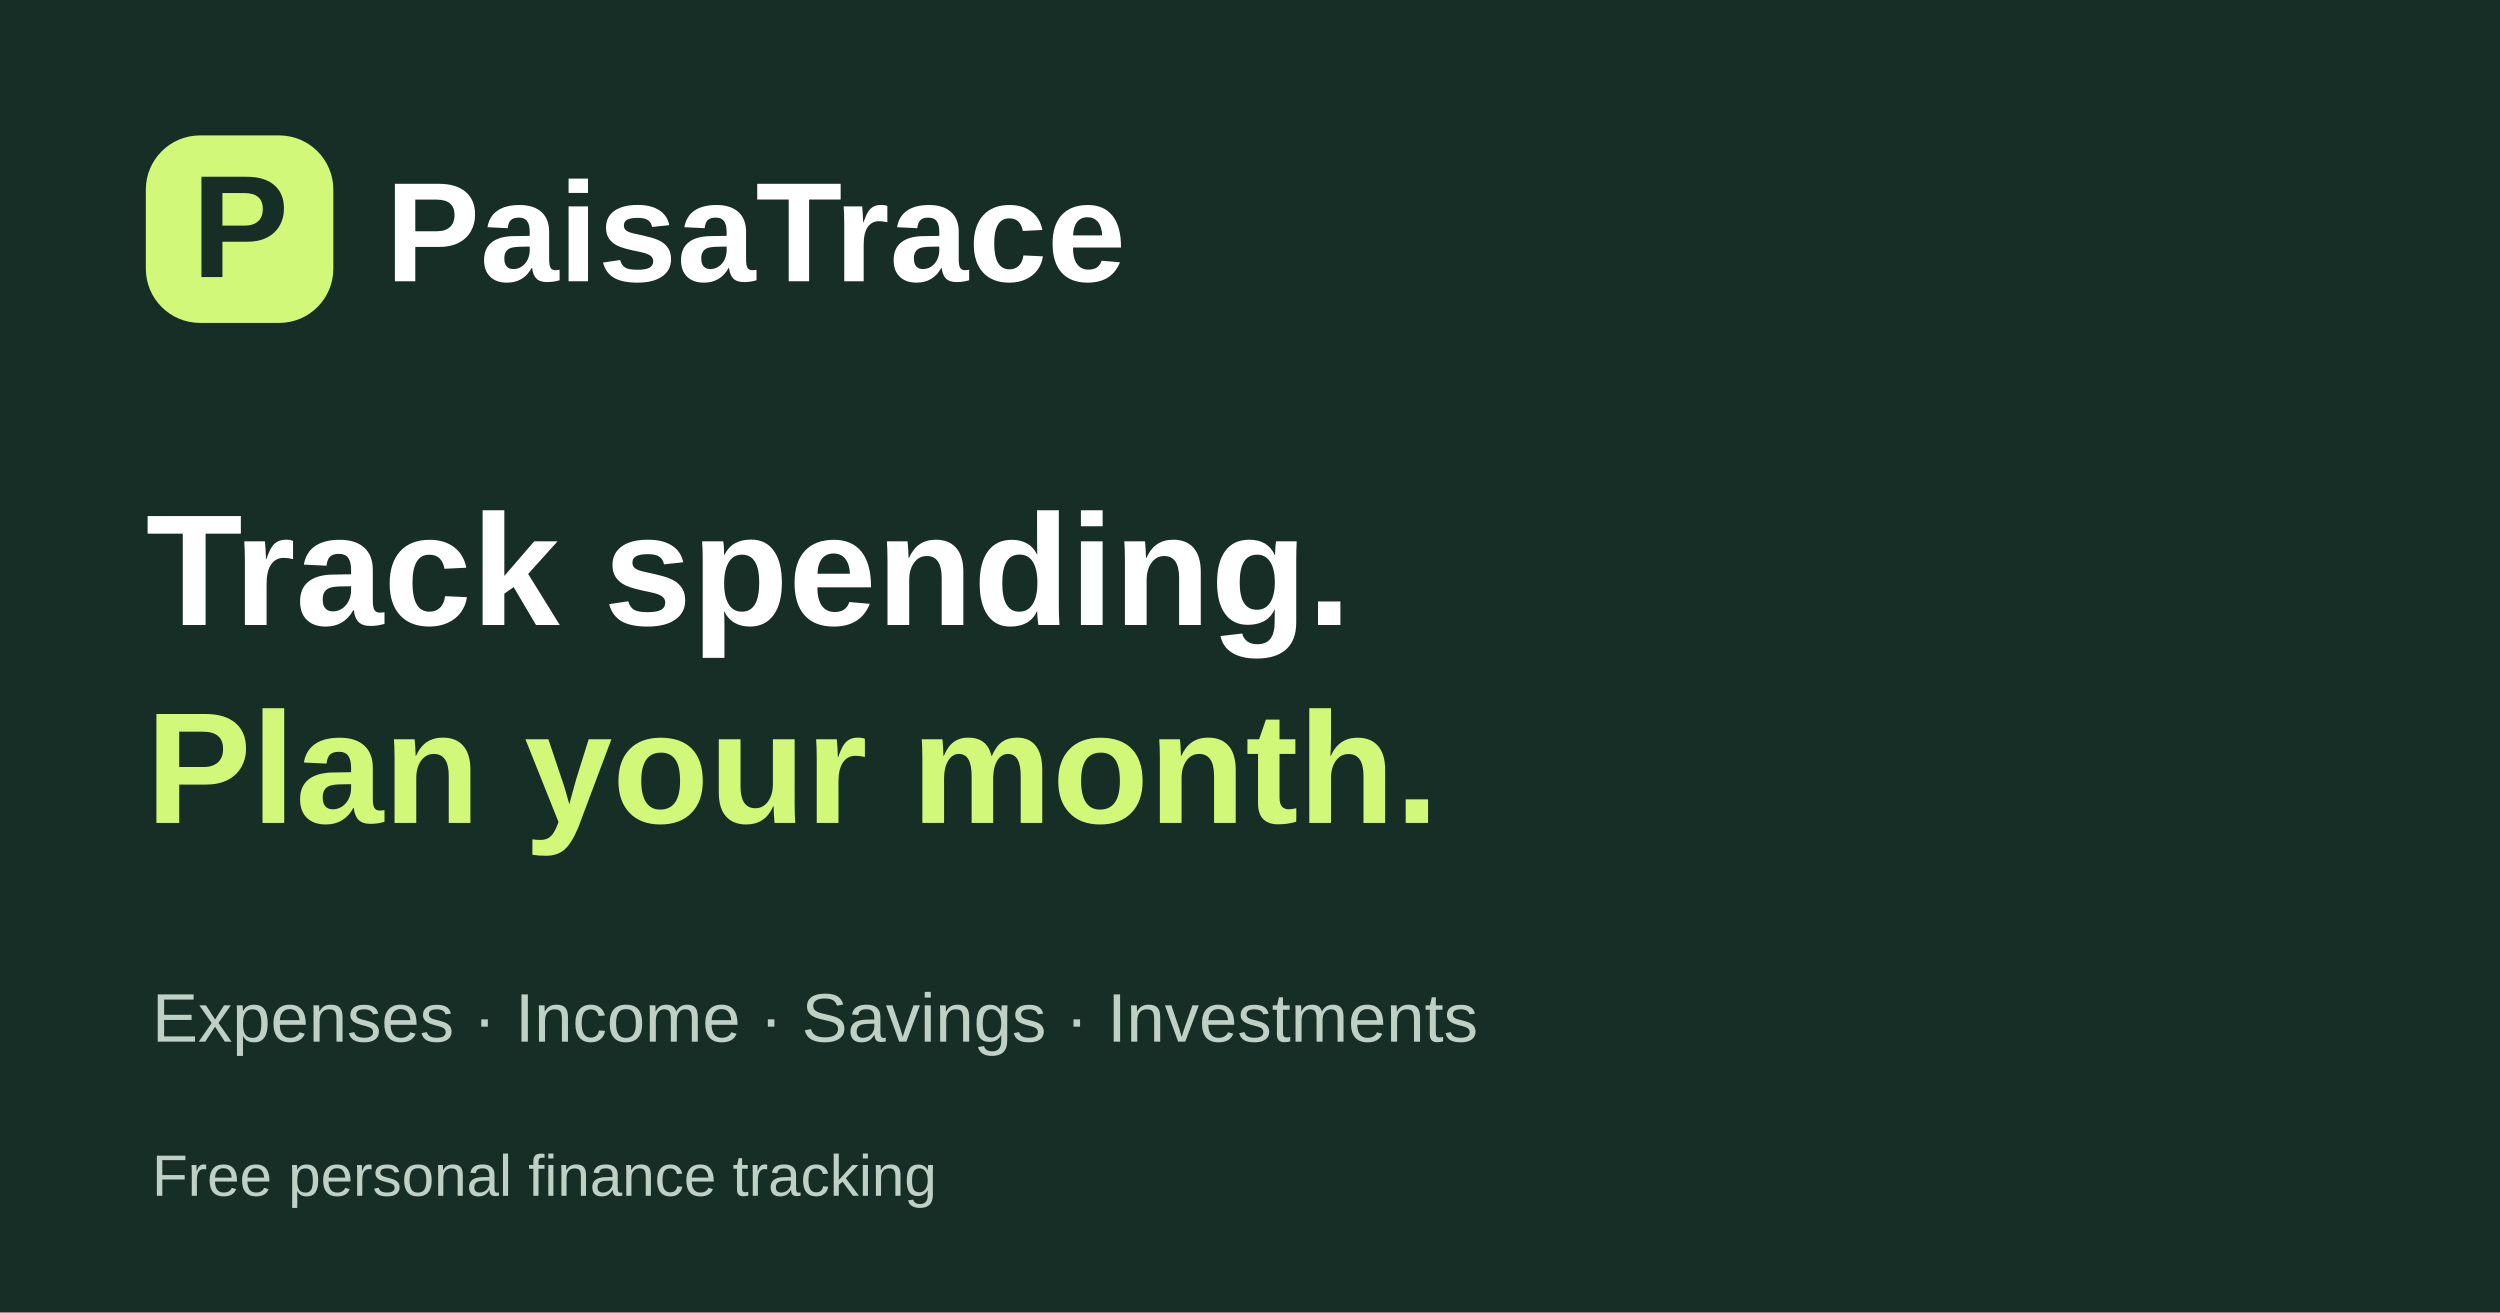
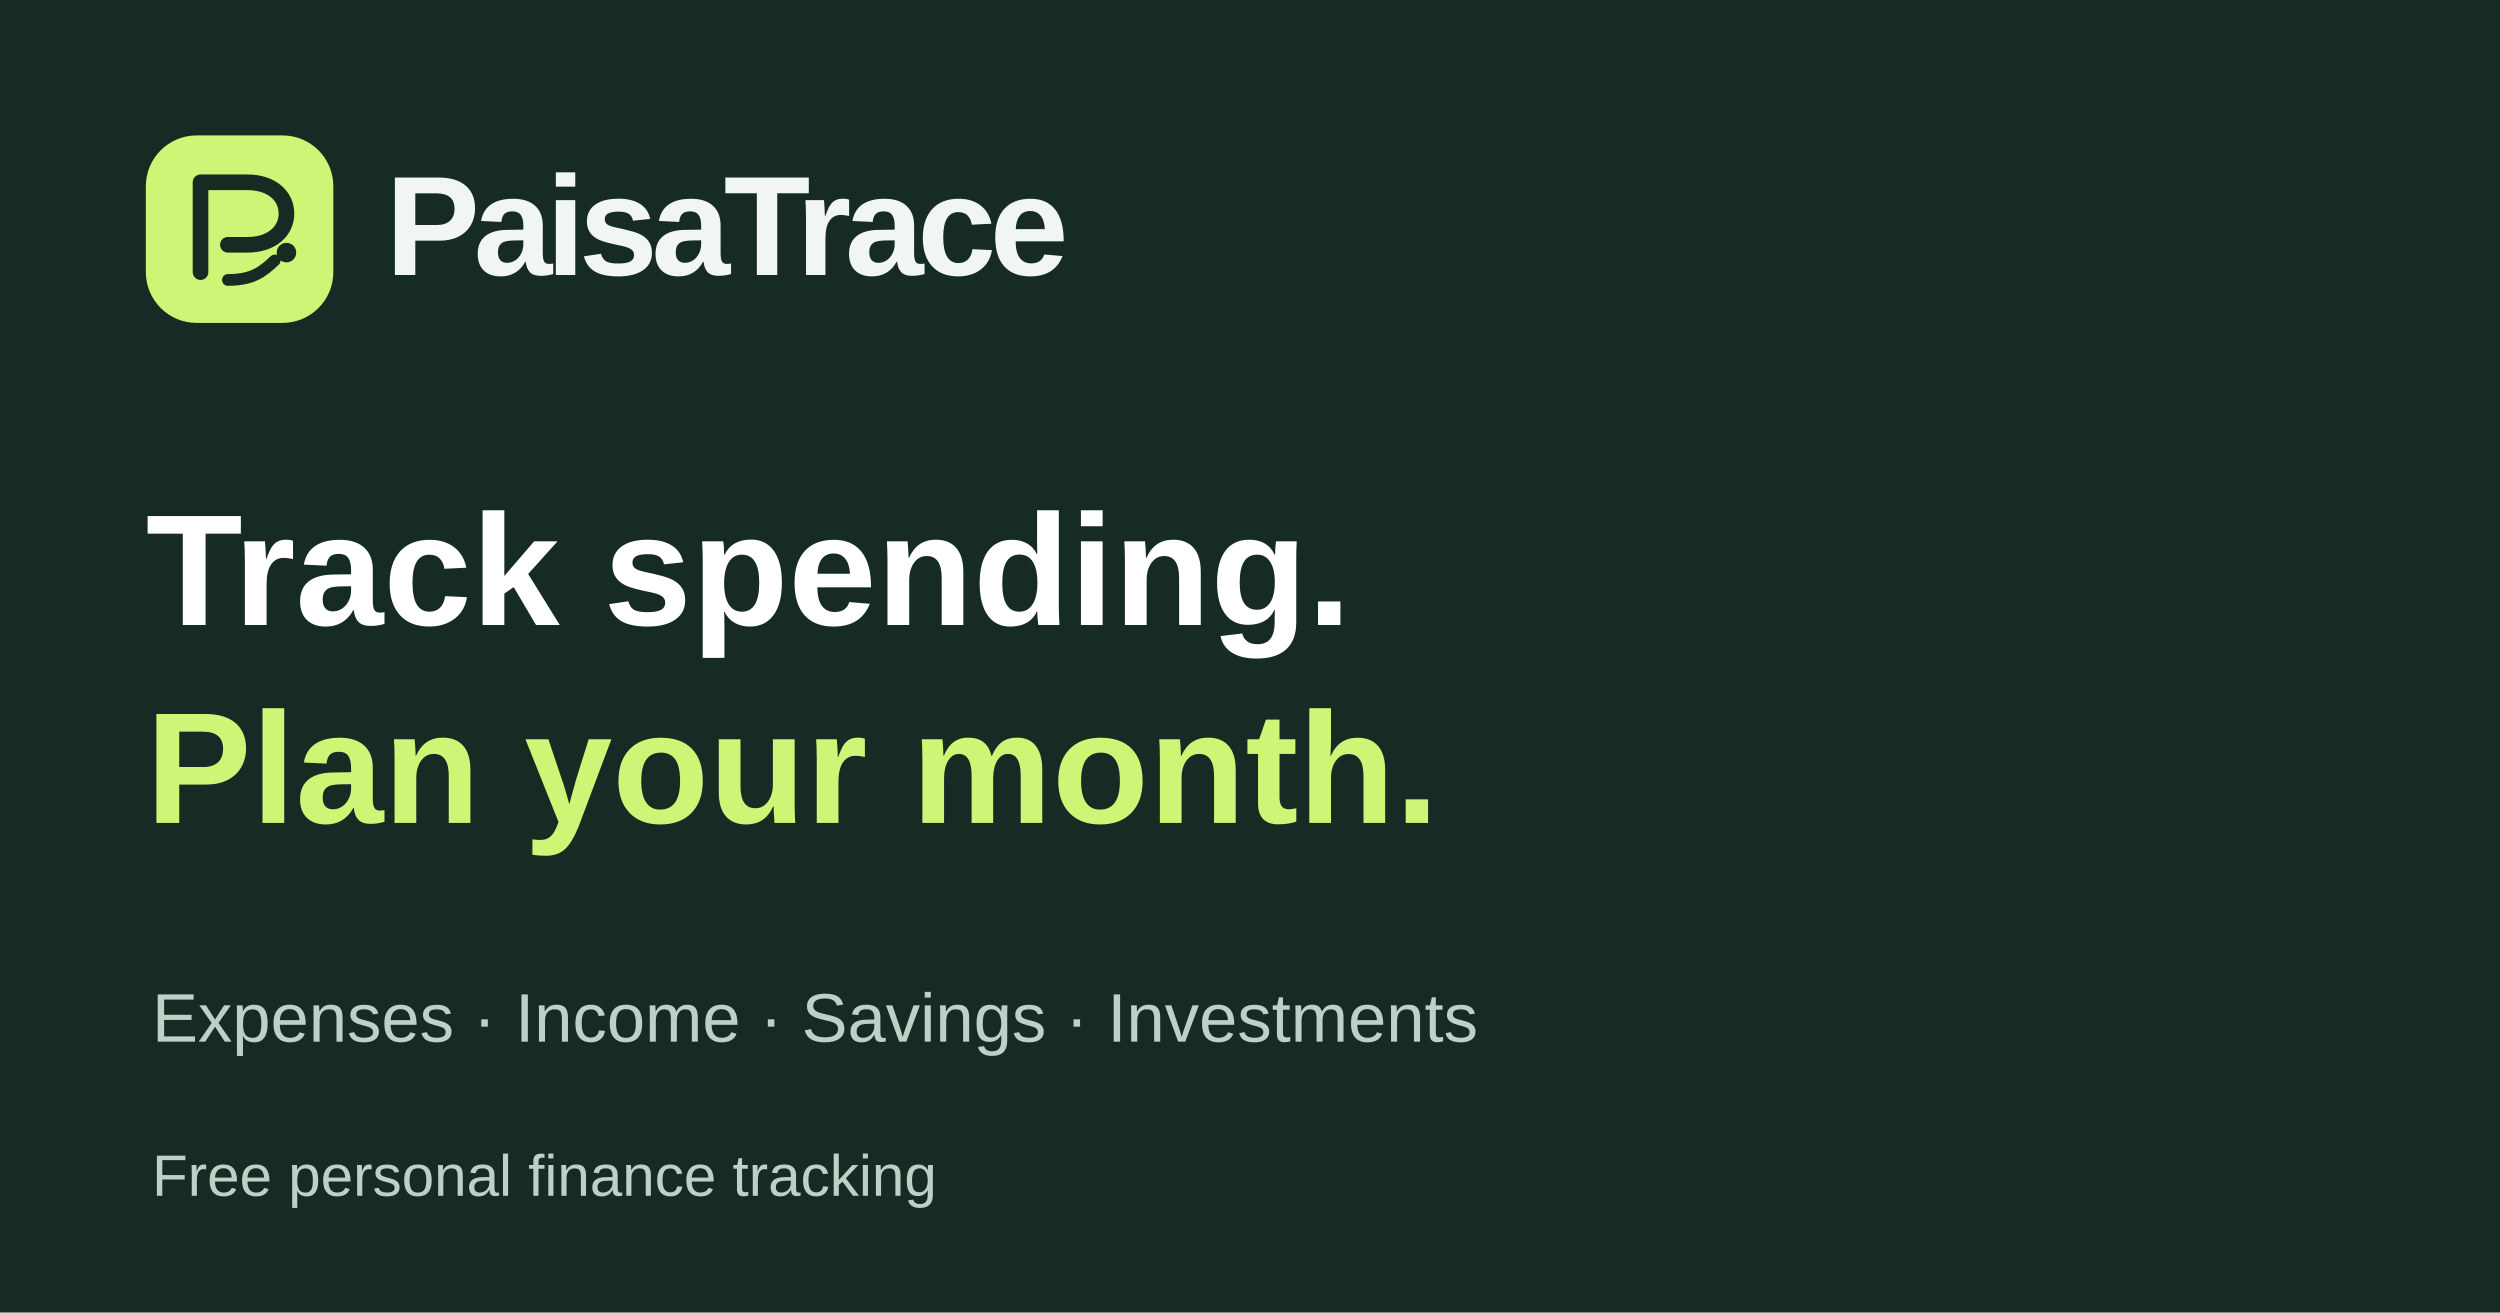
<svg xmlns="http://www.w3.org/2000/svg" width="1200" height="630" viewBox="0 0 1200 630">
-   <rect width="1200" height="630" fill="#162e26" />
-   <rect x="70" y="65" width="90" height="90" rx="26" fill="#d2f879" />
+   <rect width="1200" height="630" fill="#162b24" />
+   <g transform="translate(70 65) scale(1.875)">
+     <rect width="48" height="48" rx="13" fill="#cdf576" />
+     <path d="M14 35V12h12c6.1 0 10 3.4 10 8s-3.9 8-10 8h-5" fill="none" stroke="#162b24" stroke-width="4" stroke-linecap="round" stroke-linejoin="round" />
+     <path d="M21 37c6.5 0 9-2.2 12-5" fill="none" stroke="#162b24" stroke-width="3" stroke-linecap="round" />
+     <circle cx="36" cy="30" r="2.5" fill="#162b24" />
+   </g>
  <g font-family="Arial, sans-serif">
-     <text x="92" y="133" font-size="70" font-weight="700" fill="#162e26">P</text>
-     <text x="185" y="135" font-size="68" font-weight="700" fill="#ffffff">PaisaTrace</text>
+     <text x="185" y="132" font-size="68" font-weight="700" letter-spacing="-3.06" fill="#f1f6f2">PaisaTrace</text>
    <text x="70" y="300" font-size="76" font-weight="700" fill="#ffffff">Track spending.</text>
-     <text x="70" y="395" font-size="76" font-weight="700" fill="#d2f879">Plan your month.</text>
+     <text x="70" y="395" font-size="76" font-weight="700" fill="#cdf576">Plan your month.</text>
    <text x="73" y="500" font-size="33" fill="#bfd0c6">Expenses · Income · Savings · Investments</text>
    <text x="73" y="574" font-size="28" fill="#bfd0c6">Free personal finance tracking</text>
  </g>
</svg>
